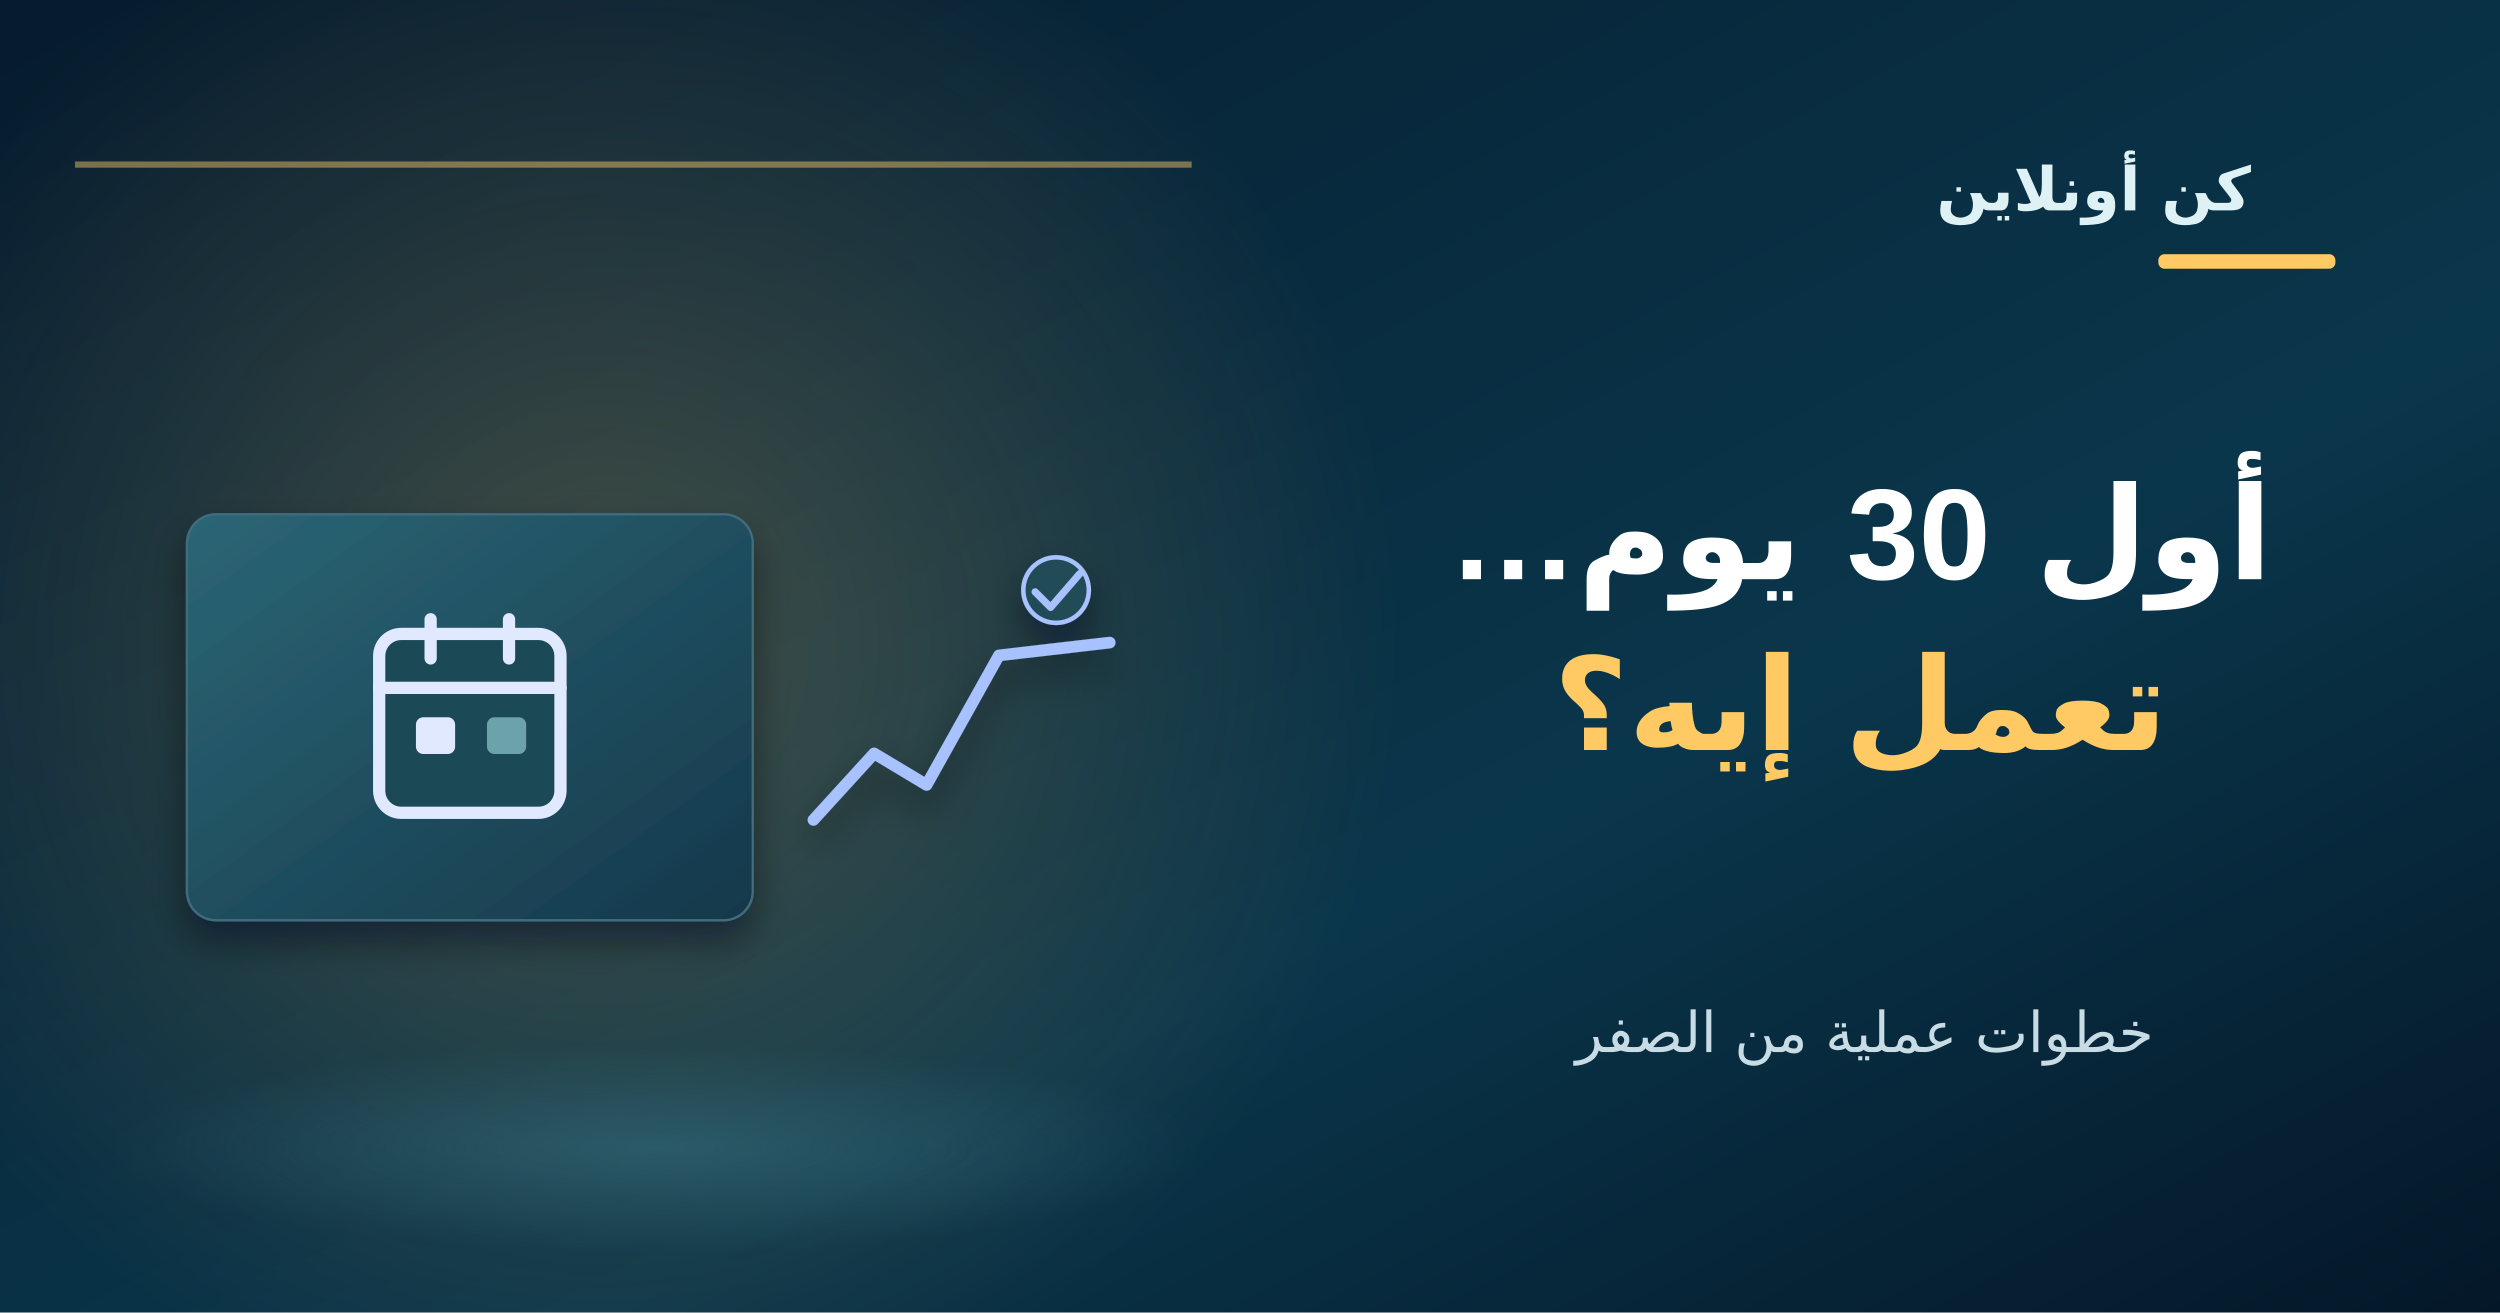
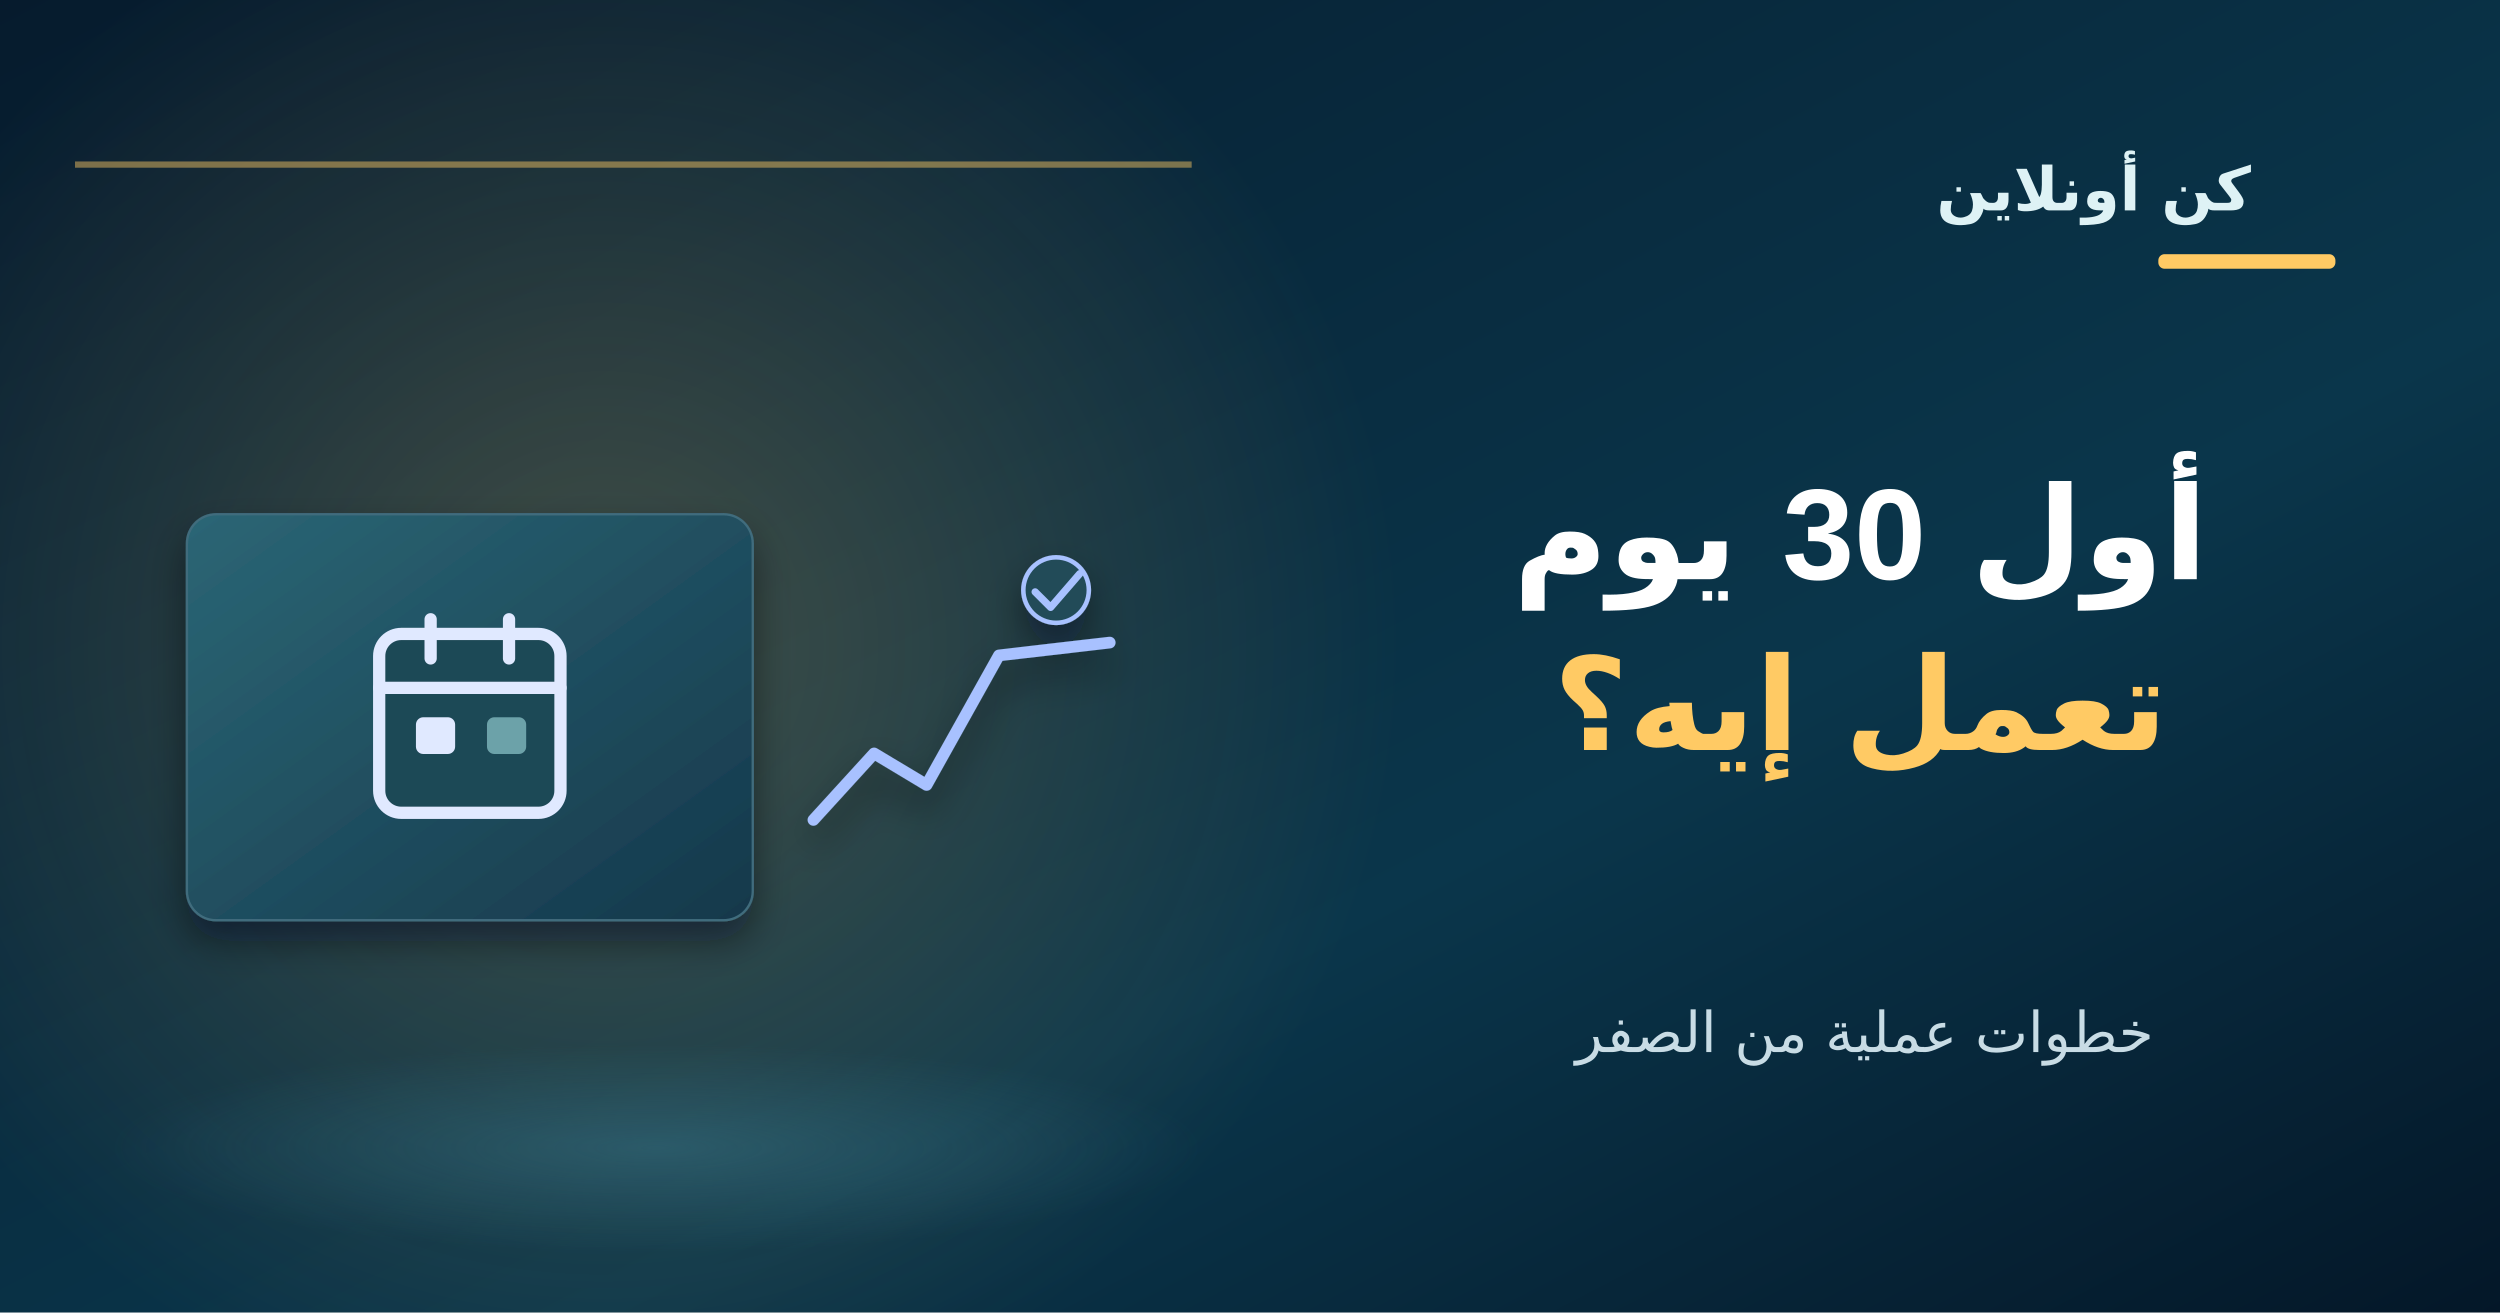
<svg xmlns="http://www.w3.org/2000/svg" width="1200" height="630" viewBox="0 0 1200 630" role="img" aria-labelledby="title desc">
  <defs>
    <linearGradient id="bg" x1="0" y1="0" x2="1" y2="1">
      <stop stop-color="#061b2d" />
      <stop offset=".62" stop-color="#0a364b" />
      <stop offset="1" stop-color="#041728" />
    </linearGradient>
    <radialGradient id="glow">
      <stop stop-color="#ffca64" stop-opacity=".23" />
      <stop offset="1" stop-color="#ffca64" stop-opacity="0" />
    </radialGradient>
    <linearGradient id="glass" x1="0" y1="0" x2="1" y2="1">
      <stop stop-color="#2b6675" />
      <stop offset="1" stop-color="#15384b" />
    </linearGradient>
    <filter id="drop" x="-30%" y="-30%" width="170%" height="170%">
      <feDropShadow dx="0" dy="17" stdDeviation="16" flood-color="#010e19" flood-opacity=".45" />
    </filter>
    <clipPath id="artStage">
      <rect x="15" y="105" width="614" height="440" rx="12" />
    </clipPath>
    <radialGradient id="floor">
      <stop stop-color="#3a798d" stop-opacity=".45" />
      <stop offset="1" stop-color="#3a798d" stop-opacity="0" />
    </radialGradient>
  </defs>
  <rect width="1200" height="630" fill="url(#bg)" />
  <circle cx="290" cy="310" r="381" fill="url(#glow)" />
  <ellipse cx="315" cy="551" rx="260" ry="50" fill="url(#floor)" />
  <path d="M36 79H572" stroke="#ffca64" stroke-width="3" opacity=".46" />
  <g clip-path="url(#artStage)">
    <g id="topic-art" filter="url(#drop)" transform="translate(-15 155) scale(.56)">
      <rect x="187" y="164" width="485" height="348" rx="25" fill="url(#glass)" stroke="#416c7d" stroke-width="2" />
      <g transform="translate(324.5 233) scale(2.1)">
        <rect x="13" y="16" width="74" height="73" rx="9" fill="#1e4856" stroke="#e0e9ff" stroke-width="5" />
        <path d="M13 38H87M34 10V26M66 10V26" fill="none" stroke="#e0e9ff" stroke-width="5" stroke-linecap="round" stroke-linejoin="round" />
        <rect x="28" y="50" width="16" height="15" rx="3" fill="#e0e9ff" stroke="none" stroke-width="0" />
        <rect x="57" y="50" width="16" height="15" rx="3" fill="#6ca2a9" stroke="none" stroke-width="0" />
      </g>
      <path d="M724 426L776 369L821 396L883 285L978 274" fill="none" stroke="#a8c1ff" stroke-width="10" stroke-linecap="round" stroke-linejoin="round" />
      <g transform="translate(893 190) scale(0.78)">
        <circle cx="50" cy="50" r="36" fill="#214b58" stroke="#a8c1ff" stroke-width="5" />
        <path d="M27 52L44 69L76 32" fill="none" stroke="#a8c1ff" stroke-width="8" stroke-linecap="round" stroke-linejoin="round" />
      </g>
    </g>
  </g>
  <text x="1005" y="101" direction="rtl" text-anchor="middle" font-family="Cairo,Tajawal,Segoe UI,Arial,sans-serif" font-size="29" font-weight="700" fill="#def2f5">كن أونلاين</text>
  <rect x="1036" y="122" width="85" height="7" rx="3" fill="#ffca64" />
  <g id="hook">
-     <text x="893" y="278" direction="rtl" unicode-bidi="plaintext" text-anchor="middle" font-family="Cairo,Tajawal,Segoe UI,Arial,sans-serif" font-size="62" font-weight="900" fill="#ffffff">أول 30 يوم…</text>
+     <text x="893" y="278" direction="rtl" unicode-bidi="plaintext" text-anchor="middle" font-family="Cairo,Tajawal,Segoe UI,Arial,sans-serif" font-size="62" font-weight="900" fill="#ffffff">أول 30 يوم</text>
    <text x="893" y="360" direction="rtl" unicode-bidi="plaintext" text-anchor="middle" font-family="Cairo,Tajawal,Segoe UI,Arial,sans-serif" font-size="62" font-weight="900" fill="#ffca64">تعمل إيه؟</text>
  </g>
  <text x="895" y="505" direction="rtl" text-anchor="middle" font-family="Cairo,Tajawal,Segoe UI,Arial,sans-serif" font-size="27" fill="#c8dce5">خطوات عملية من الصفر</text>
</svg>
